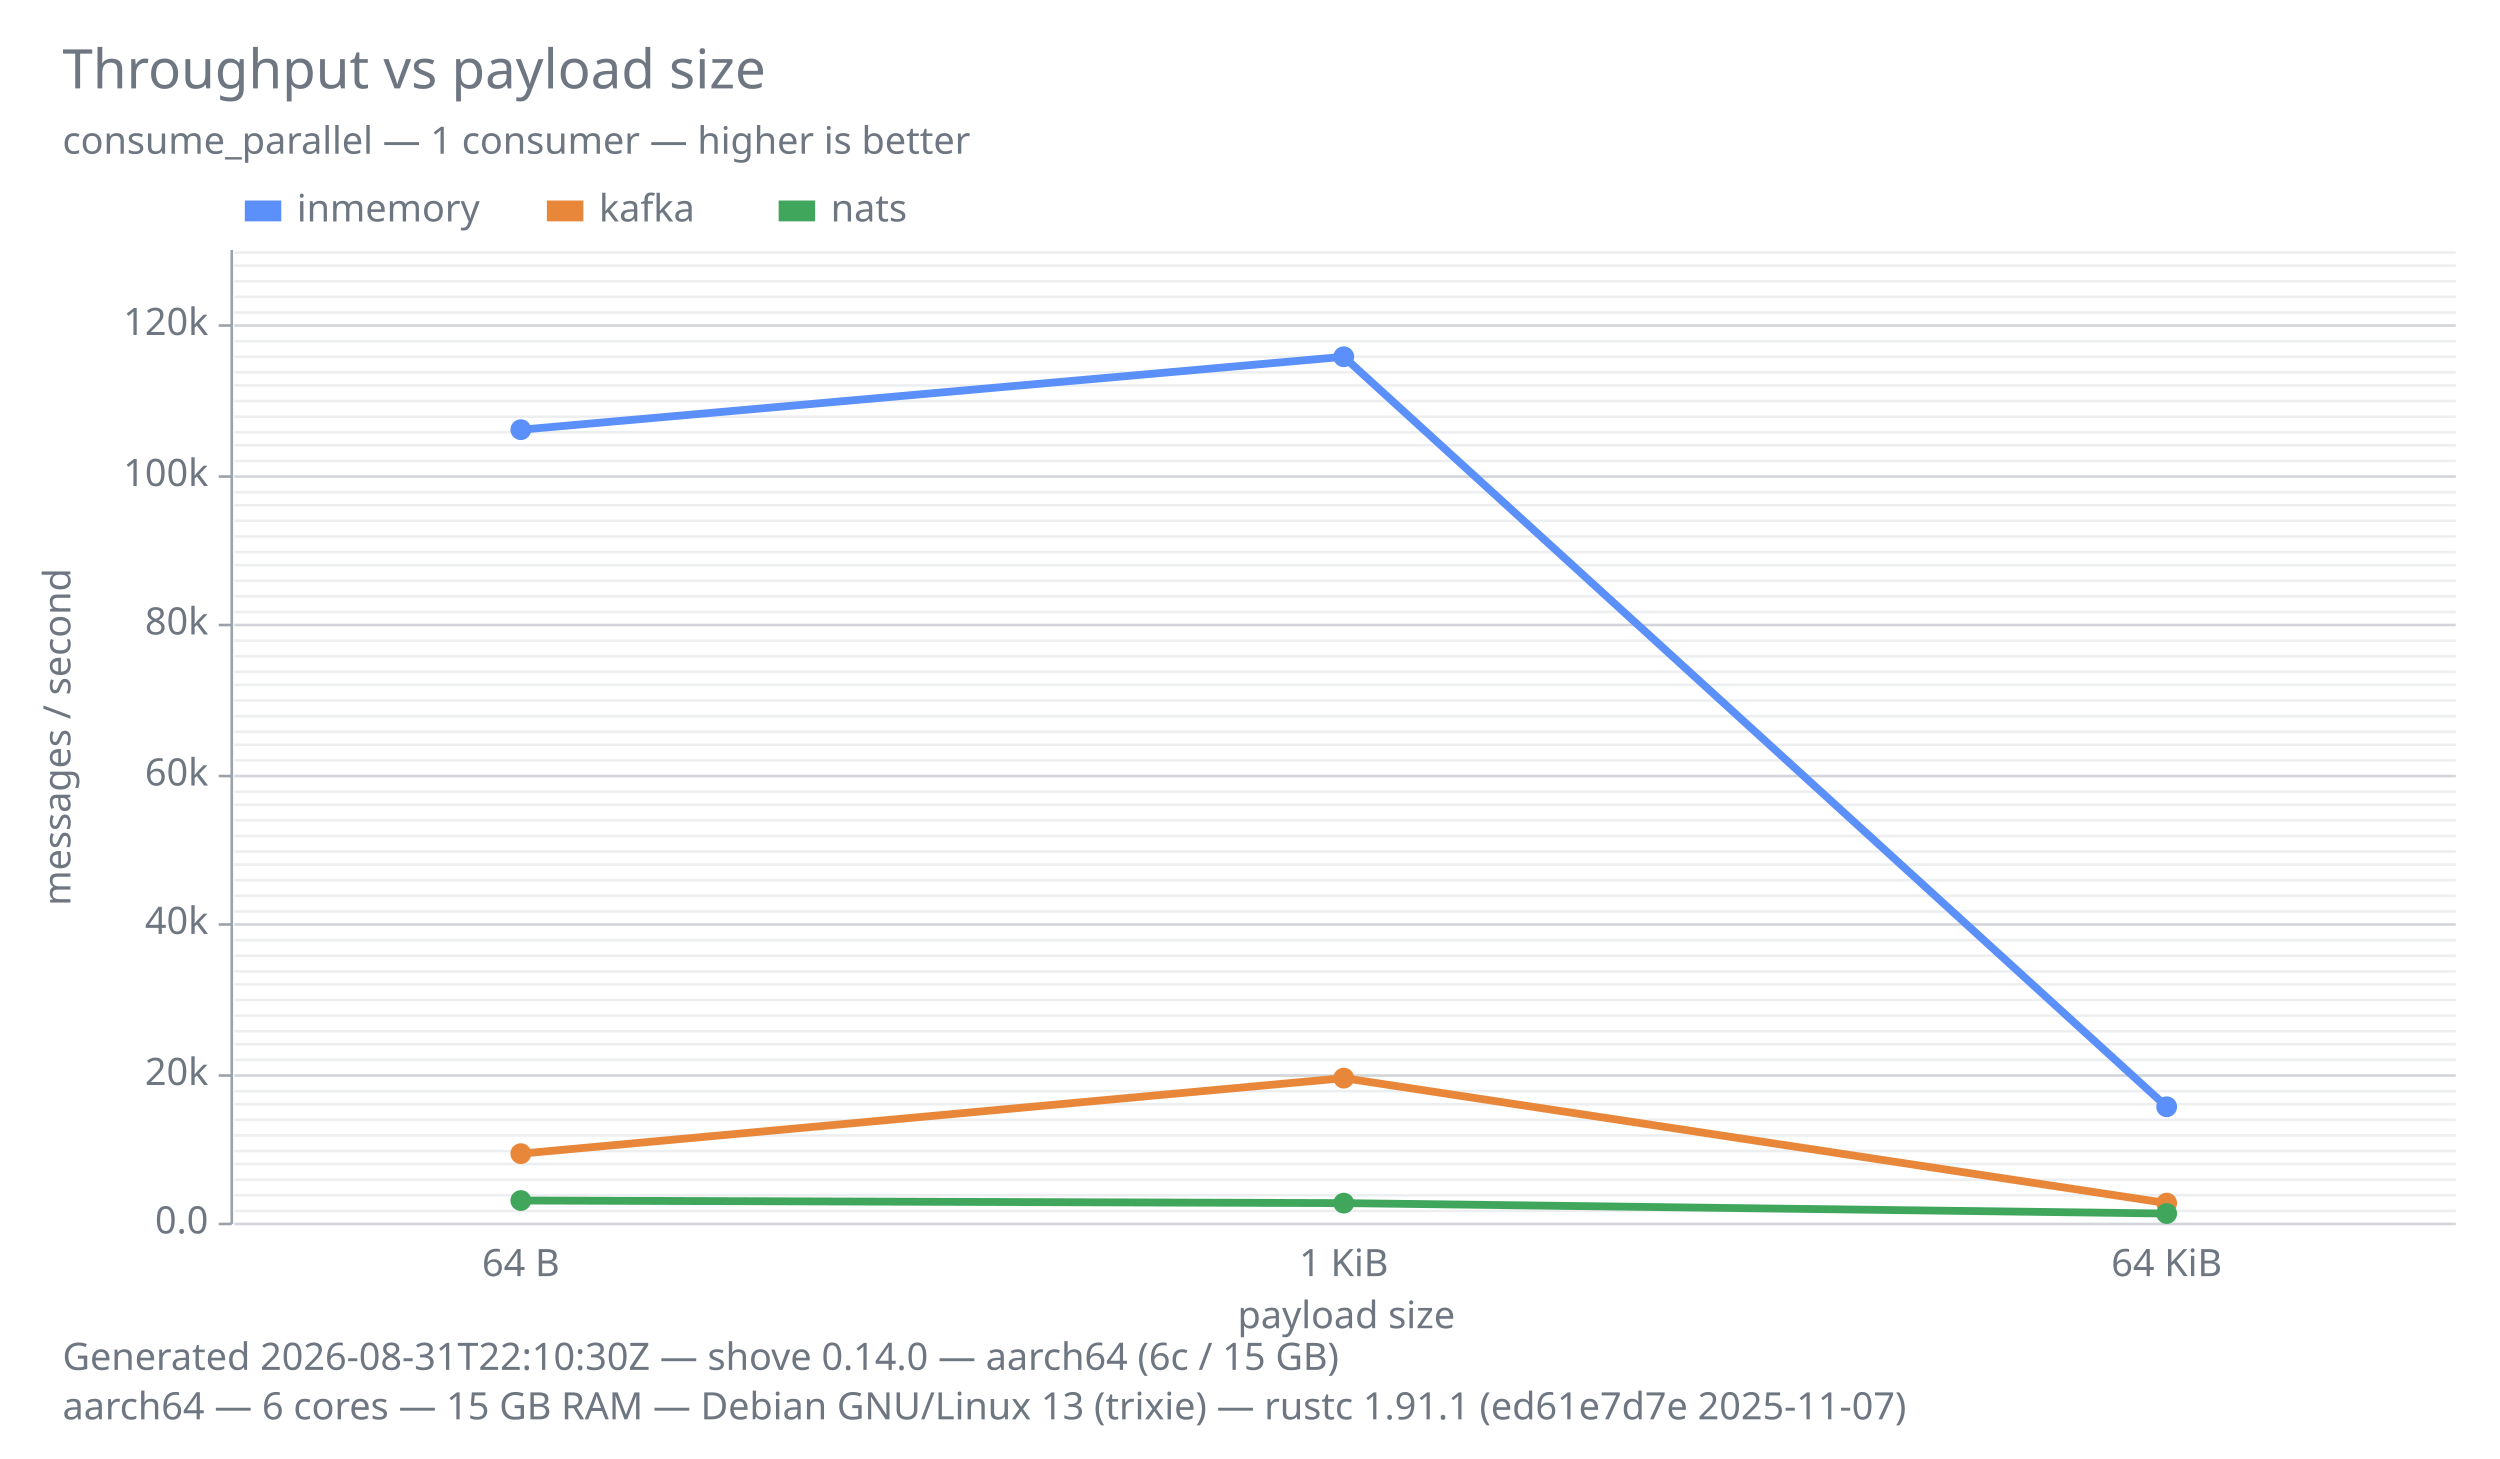
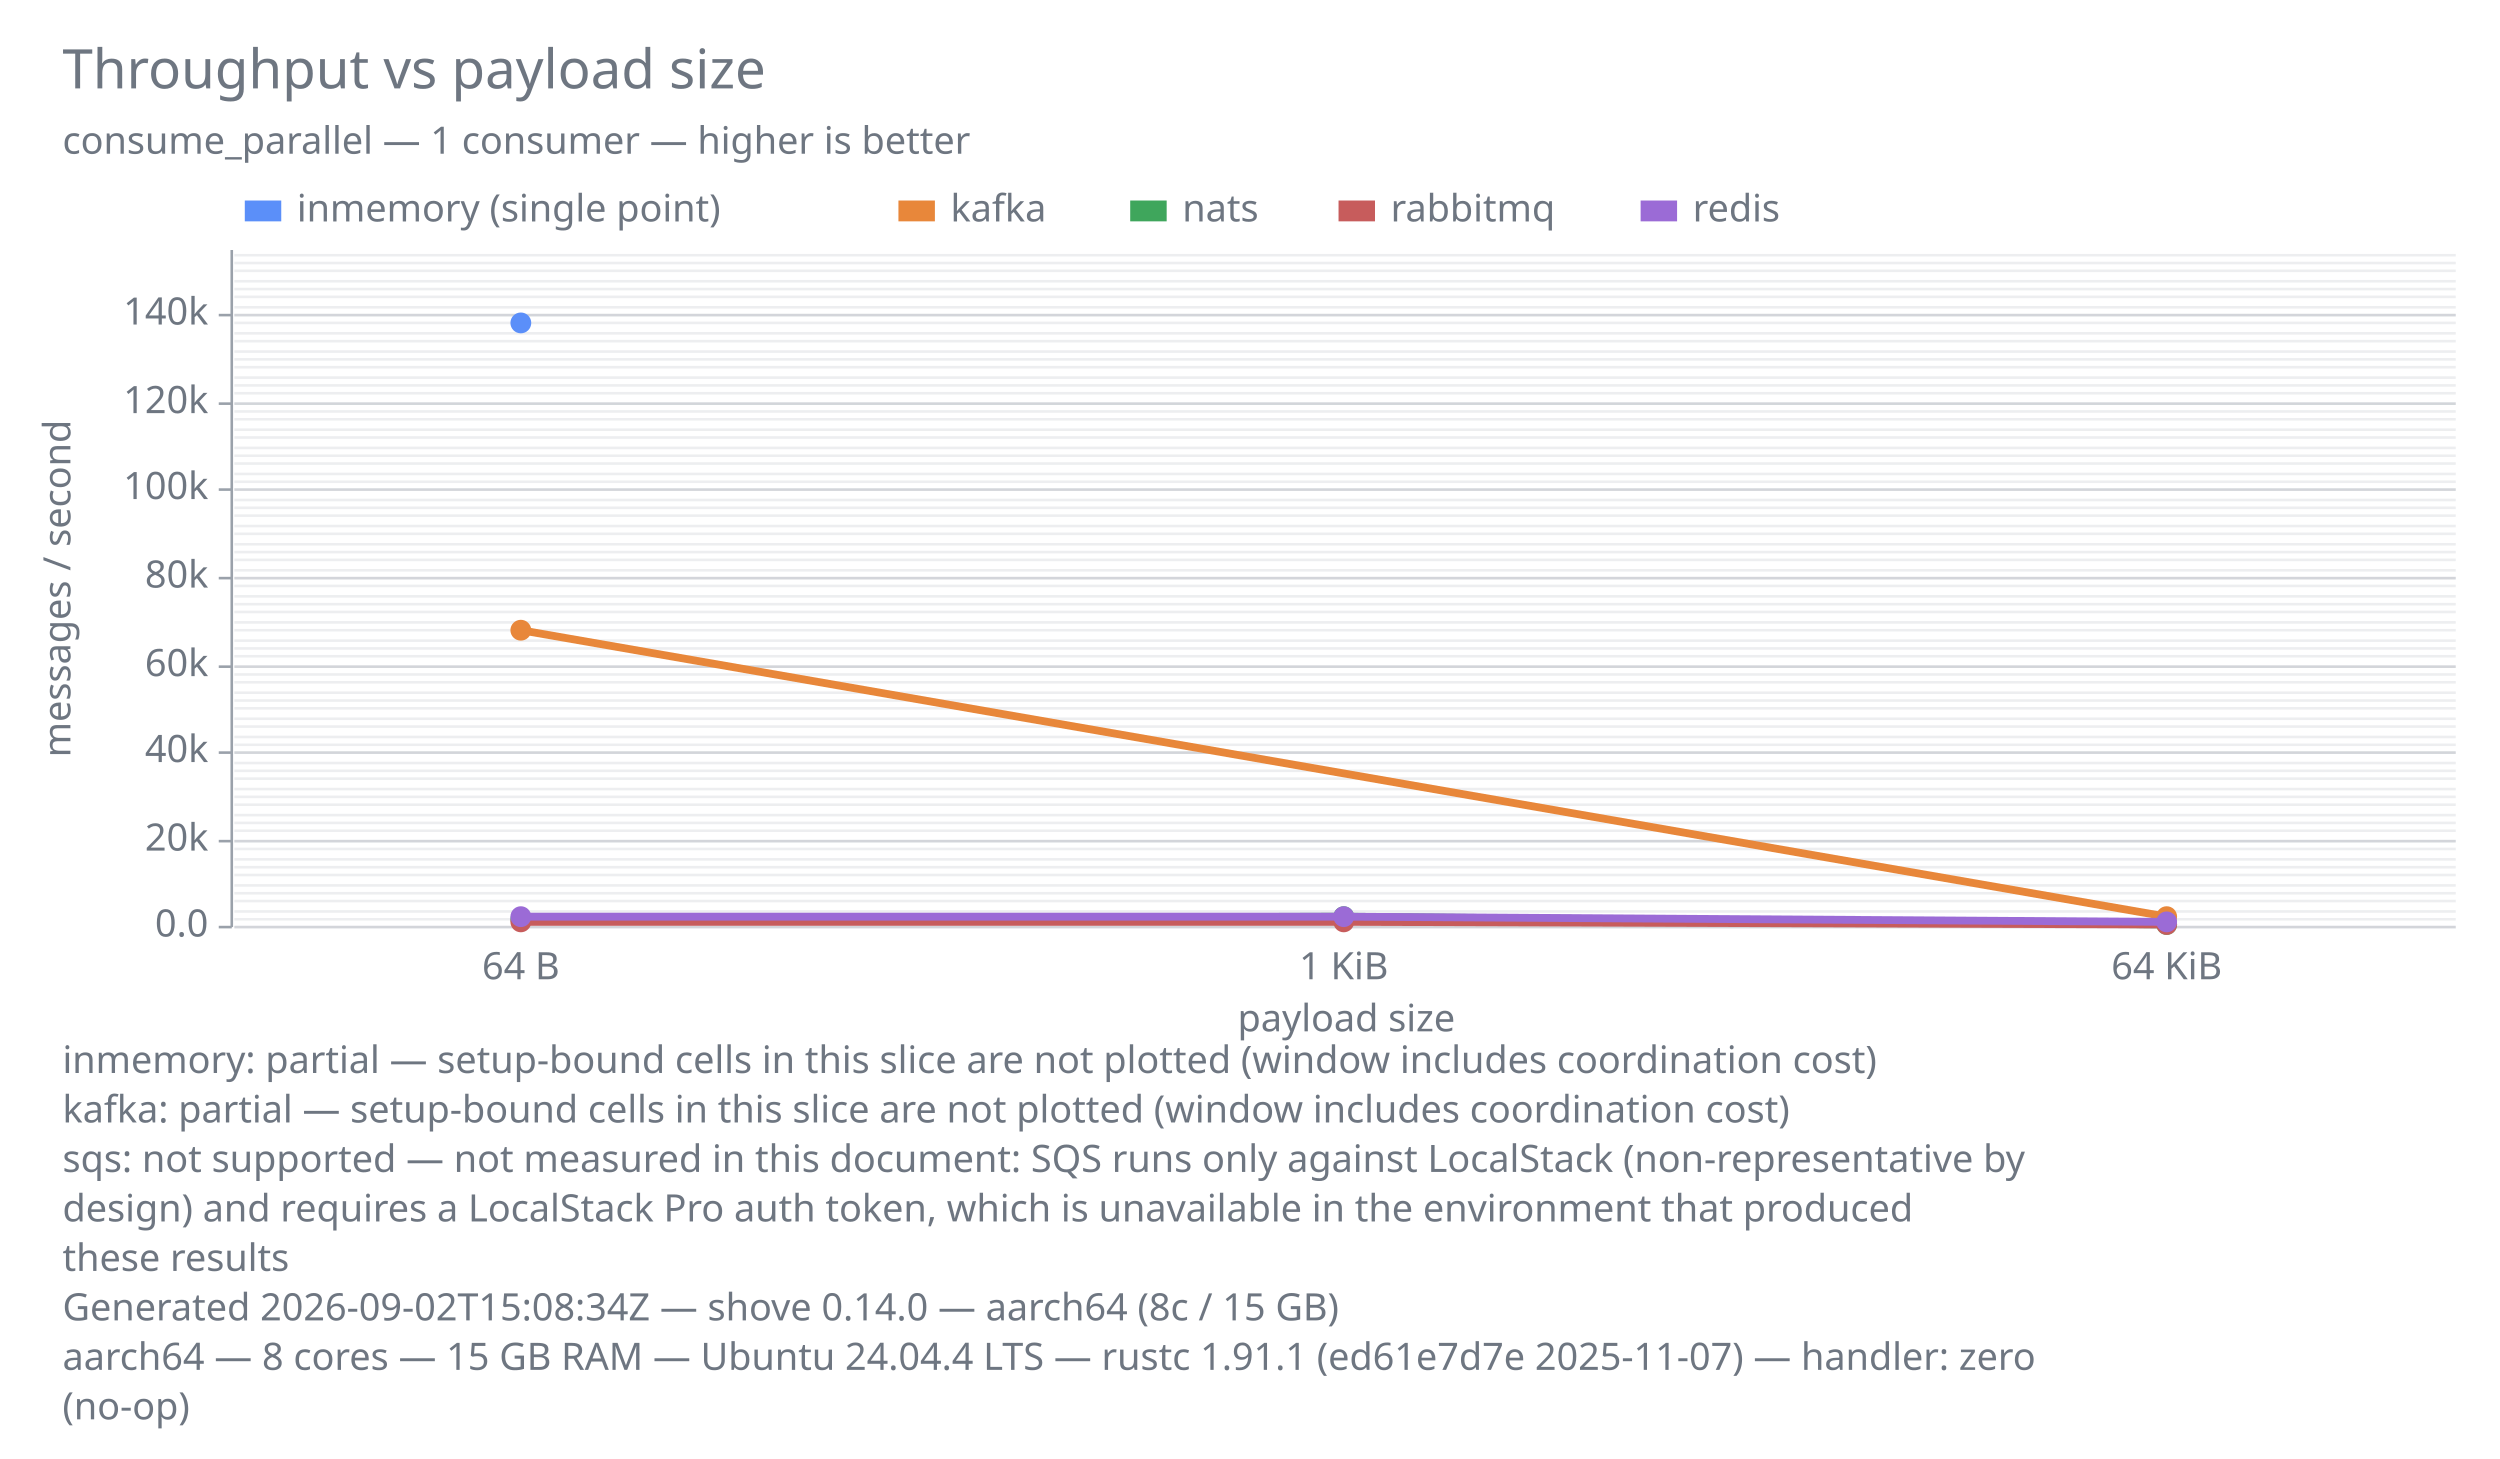
<svg xmlns="http://www.w3.org/2000/svg" width="960" height="560" viewBox="0 0 960 560">
  <text x="24" y="18" dy="0.76em" text-anchor="start" font-family="sans-serif" font-size="20.968" opacity="1" fill="#6E7681">
Throughput vs payload size
</text>
  <text x="24" y="48" dy="0.76em" text-anchor="start" font-family="sans-serif" font-size="14.516" opacity="1" fill="#6E7681">
consume_parallel — 1 consumer — higher is better
</text>
+   <text x="24" y="401" dy="0.76em" text-anchor="start" font-family="sans-serif" font-size="14.516" opacity="1" fill="#6E7681">
+ inmemory: partial — setup-bound cells in this slice are not plotted (window includes coordination cost)
+ </text>
+   <text x="24" y="420" dy="0.76em" text-anchor="start" font-family="sans-serif" font-size="14.516" opacity="1" fill="#6E7681">
+ kafka: partial — setup-bound cells in this slice are not plotted (window includes coordination cost)
+ </text>
+   <text x="24" y="439" dy="0.76em" text-anchor="start" font-family="sans-serif" font-size="14.516" opacity="1" fill="#6E7681">
+ sqs: not supported — not measured in this document: SQS runs only against LocalStack (non-representative by
+ </text>
+   <text x="24" y="458" dy="0.76em" text-anchor="start" font-family="sans-serif" font-size="14.516" opacity="1" fill="#6E7681">
+ design) and requires a LocalStack Pro auth token, which is unavailable in the environment that produced
+ </text>
+   <text x="24" y="477" dy="0.76em" text-anchor="start" font-family="sans-serif" font-size="14.516" opacity="1" fill="#6E7681">
+ these results
+ </text>
+   <text x="24" y="496" dy="0.76em" text-anchor="start" font-family="sans-serif" font-size="14.516" opacity="1" fill="#6E7681">
+ Generated 2026-09-02T15:08:34Z — shove 0.14.0 — aarch64 (8c / 15 GB)
+ </text>
  <text x="24" y="515" dy="0.76em" text-anchor="start" font-family="sans-serif" font-size="14.516" opacity="1" fill="#6E7681">
- Generated 2026-08-31T22:10:30Z — shove 0.14.0 — aarch64 (6c / 15 GB)
+ aarch64 — 8 cores — 15 GB RAM — Ubuntu 24.04.4 LTS — rustc 1.91.1 (ed61e7d7e 2025-11-07) — handler: zero
</text>
  <text x="24" y="534" dy="0.76em" text-anchor="start" font-family="sans-serif" font-size="14.516" opacity="1" fill="#6E7681">
- aarch64 — 6 cores — 15 GB RAM — Debian GNU/Linux 13 (trixie) — rustc 1.91.1 (ed61e7d7e 2025-11-07)
- </text>
-   <line opacity="0.18" stroke="#9AA1AA" stroke-width="1" x1="90" y1="470" x2="943" y2="470" />
-   <line opacity="0.18" stroke="#9AA1AA" stroke-width="1" x1="90" y1="465" x2="943" y2="465" />
-   <line opacity="0.18" stroke="#9AA1AA" stroke-width="1" x1="90" y1="459" x2="943" y2="459" />
-   <line opacity="0.18" stroke="#9AA1AA" stroke-width="1" x1="90" y1="453" x2="943" y2="453" />
-   <line opacity="0.18" stroke="#9AA1AA" stroke-width="1" x1="90" y1="447" x2="943" y2="447" />
-   <line opacity="0.18" stroke="#9AA1AA" stroke-width="1" x1="90" y1="442" x2="943" y2="442" />
-   <line opacity="0.18" stroke="#9AA1AA" stroke-width="1" x1="90" y1="436" x2="943" y2="436" />
-   <line opacity="0.18" stroke="#9AA1AA" stroke-width="1" x1="90" y1="430" x2="943" y2="430" />
-   <line opacity="0.18" stroke="#9AA1AA" stroke-width="1" x1="90" y1="424" x2="943" y2="424" />
-   <line opacity="0.18" stroke="#9AA1AA" stroke-width="1" x1="90" y1="419" x2="943" y2="419" />
-   <line opacity="0.18" stroke="#9AA1AA" stroke-width="1" x1="90" y1="413" x2="943" y2="413" />
-   <line opacity="0.18" stroke="#9AA1AA" stroke-width="1" x1="90" y1="407" x2="943" y2="407" />
-   <line opacity="0.18" stroke="#9AA1AA" stroke-width="1" x1="90" y1="401" x2="943" y2="401" />
-   <line opacity="0.18" stroke="#9AA1AA" stroke-width="1" x1="90" y1="396" x2="943" y2="396" />
-   <line opacity="0.18" stroke="#9AA1AA" stroke-width="1" x1="90" y1="390" x2="943" y2="390" />
-   <line opacity="0.18" stroke="#9AA1AA" stroke-width="1" x1="90" y1="384" x2="943" y2="384" />
-   <line opacity="0.18" stroke="#9AA1AA" stroke-width="1" x1="90" y1="378" x2="943" y2="378" />
-   <line opacity="0.18" stroke="#9AA1AA" stroke-width="1" x1="90" y1="373" x2="943" y2="373" />
-   <line opacity="0.18" stroke="#9AA1AA" stroke-width="1" x1="90" y1="367" x2="943" y2="367" />
-   <line opacity="0.18" stroke="#9AA1AA" stroke-width="1" x1="90" y1="361" x2="943" y2="361" />
-   <line opacity="0.18" stroke="#9AA1AA" stroke-width="1" x1="90" y1="355" x2="943" y2="355" />
+ (no-op)
+ </text>
+   <line opacity="0.18" stroke="#9AA1AA" stroke-width="1" x1="90" y1="356" x2="943" y2="356" />
+   <line opacity="0.18" stroke="#9AA1AA" stroke-width="1" x1="90" y1="353" x2="943" y2="353" />
  <line opacity="0.18" stroke="#9AA1AA" stroke-width="1" x1="90" y1="350" x2="943" y2="350" />
-   <line opacity="0.18" stroke="#9AA1AA" stroke-width="1" x1="90" y1="344" x2="943" y2="344" />
-   <line opacity="0.18" stroke="#9AA1AA" stroke-width="1" x1="90" y1="338" x2="943" y2="338" />
-   <line opacity="0.18" stroke="#9AA1AA" stroke-width="1" x1="90" y1="332" x2="943" y2="332" />
-   <line opacity="0.18" stroke="#9AA1AA" stroke-width="1" x1="90" y1="327" x2="943" y2="327" />
-   <line opacity="0.18" stroke="#9AA1AA" stroke-width="1" x1="90" y1="321" x2="943" y2="321" />
-   <line opacity="0.18" stroke="#9AA1AA" stroke-width="1" x1="90" y1="315" x2="943" y2="315" />
+   <line opacity="0.18" stroke="#9AA1AA" stroke-width="1" x1="90" y1="346" x2="943" y2="346" />
+   <line opacity="0.18" stroke="#9AA1AA" stroke-width="1" x1="90" y1="343" x2="943" y2="343" />
+   <line opacity="0.18" stroke="#9AA1AA" stroke-width="1" x1="90" y1="340" x2="943" y2="340" />
+   <line opacity="0.18" stroke="#9AA1AA" stroke-width="1" x1="90" y1="336" x2="943" y2="336" />
+   <line opacity="0.18" stroke="#9AA1AA" stroke-width="1" x1="90" y1="333" x2="943" y2="333" />
+   <line opacity="0.18" stroke="#9AA1AA" stroke-width="1" x1="90" y1="330" x2="943" y2="330" />
+   <line opacity="0.18" stroke="#9AA1AA" stroke-width="1" x1="90" y1="326" x2="943" y2="326" />
+   <line opacity="0.18" stroke="#9AA1AA" stroke-width="1" x1="90" y1="323" x2="943" y2="323" />
+   <line opacity="0.18" stroke="#9AA1AA" stroke-width="1" x1="90" y1="319" x2="943" y2="319" />
+   <line opacity="0.18" stroke="#9AA1AA" stroke-width="1" x1="90" y1="316" x2="943" y2="316" />
+   <line opacity="0.18" stroke="#9AA1AA" stroke-width="1" x1="90" y1="313" x2="943" y2="313" />
  <line opacity="0.18" stroke="#9AA1AA" stroke-width="1" x1="90" y1="309" x2="943" y2="309" />
-   <line opacity="0.18" stroke="#9AA1AA" stroke-width="1" x1="90" y1="304" x2="943" y2="304" />
-   <line opacity="0.18" stroke="#9AA1AA" stroke-width="1" x1="90" y1="298" x2="943" y2="298" />
-   <line opacity="0.18" stroke="#9AA1AA" stroke-width="1" x1="90" y1="292" x2="943" y2="292" />
+   <line opacity="0.18" stroke="#9AA1AA" stroke-width="1" x1="90" y1="306" x2="943" y2="306" />
+   <line opacity="0.18" stroke="#9AA1AA" stroke-width="1" x1="90" y1="303" x2="943" y2="303" />
+   <line opacity="0.18" stroke="#9AA1AA" stroke-width="1" x1="90" y1="299" x2="943" y2="299" />
+   <line opacity="0.18" stroke="#9AA1AA" stroke-width="1" x1="90" y1="296" x2="943" y2="296" />
+   <line opacity="0.18" stroke="#9AA1AA" stroke-width="1" x1="90" y1="293" x2="943" y2="293" />
+   <line opacity="0.18" stroke="#9AA1AA" stroke-width="1" x1="90" y1="289" x2="943" y2="289" />
  <line opacity="0.18" stroke="#9AA1AA" stroke-width="1" x1="90" y1="286" x2="943" y2="286" />
-   <line opacity="0.18" stroke="#9AA1AA" stroke-width="1" x1="90" y1="281" x2="943" y2="281" />
-   <line opacity="0.18" stroke="#9AA1AA" stroke-width="1" x1="90" y1="275" x2="943" y2="275" />
+   <line opacity="0.18" stroke="#9AA1AA" stroke-width="1" x1="90" y1="283" x2="943" y2="283" />
+   <line opacity="0.18" stroke="#9AA1AA" stroke-width="1" x1="90" y1="279" x2="943" y2="279" />
+   <line opacity="0.18" stroke="#9AA1AA" stroke-width="1" x1="90" y1="276" x2="943" y2="276" />
+   <line opacity="0.18" stroke="#9AA1AA" stroke-width="1" x1="90" y1="272" x2="943" y2="272" />
  <line opacity="0.18" stroke="#9AA1AA" stroke-width="1" x1="90" y1="269" x2="943" y2="269" />
-   <line opacity="0.18" stroke="#9AA1AA" stroke-width="1" x1="90" y1="263" x2="943" y2="263" />
-   <line opacity="0.18" stroke="#9AA1AA" stroke-width="1" x1="90" y1="258" x2="943" y2="258" />
+   <line opacity="0.18" stroke="#9AA1AA" stroke-width="1" x1="90" y1="266" x2="943" y2="266" />
+   <line opacity="0.18" stroke="#9AA1AA" stroke-width="1" x1="90" y1="262" x2="943" y2="262" />
+   <line opacity="0.18" stroke="#9AA1AA" stroke-width="1" x1="90" y1="259" x2="943" y2="259" />
+   <line opacity="0.18" stroke="#9AA1AA" stroke-width="1" x1="90" y1="256" x2="943" y2="256" />
  <line opacity="0.18" stroke="#9AA1AA" stroke-width="1" x1="90" y1="252" x2="943" y2="252" />
+   <line opacity="0.18" stroke="#9AA1AA" stroke-width="1" x1="90" y1="249" x2="943" y2="249" />
  <line opacity="0.18" stroke="#9AA1AA" stroke-width="1" x1="90" y1="246" x2="943" y2="246" />
-   <line opacity="0.18" stroke="#9AA1AA" stroke-width="1" x1="90" y1="240" x2="943" y2="240" />
+   <line opacity="0.18" stroke="#9AA1AA" stroke-width="1" x1="90" y1="242" x2="943" y2="242" />
+   <line opacity="0.18" stroke="#9AA1AA" stroke-width="1" x1="90" y1="239" x2="943" y2="239" />
  <line opacity="0.18" stroke="#9AA1AA" stroke-width="1" x1="90" y1="235" x2="943" y2="235" />
+   <line opacity="0.18" stroke="#9AA1AA" stroke-width="1" x1="90" y1="232" x2="943" y2="232" />
  <line opacity="0.18" stroke="#9AA1AA" stroke-width="1" x1="90" y1="229" x2="943" y2="229" />
-   <line opacity="0.18" stroke="#9AA1AA" stroke-width="1" x1="90" y1="223" x2="943" y2="223" />
-   <line opacity="0.18" stroke="#9AA1AA" stroke-width="1" x1="90" y1="217" x2="943" y2="217" />
+   <line opacity="0.18" stroke="#9AA1AA" stroke-width="1" x1="90" y1="225" x2="943" y2="225" />
+   <line opacity="0.18" stroke="#9AA1AA" stroke-width="1" x1="90" y1="222" x2="943" y2="222" />
+   <line opacity="0.18" stroke="#9AA1AA" stroke-width="1" x1="90" y1="219" x2="943" y2="219" />
+   <line opacity="0.18" stroke="#9AA1AA" stroke-width="1" x1="90" y1="215" x2="943" y2="215" />
  <line opacity="0.18" stroke="#9AA1AA" stroke-width="1" x1="90" y1="212" x2="943" y2="212" />
-   <line opacity="0.18" stroke="#9AA1AA" stroke-width="1" x1="90" y1="206" x2="943" y2="206" />
-   <line opacity="0.18" stroke="#9AA1AA" stroke-width="1" x1="90" y1="200" x2="943" y2="200" />
-   <line opacity="0.18" stroke="#9AA1AA" stroke-width="1" x1="90" y1="194" x2="943" y2="194" />
-   <line opacity="0.18" stroke="#9AA1AA" stroke-width="1" x1="90" y1="189" x2="943" y2="189" />
-   <line opacity="0.18" stroke="#9AA1AA" stroke-width="1" x1="90" y1="183" x2="943" y2="183" />
-   <line opacity="0.18" stroke="#9AA1AA" stroke-width="1" x1="90" y1="177" x2="943" y2="177" />
-   <line opacity="0.18" stroke="#9AA1AA" stroke-width="1" x1="90" y1="171" x2="943" y2="171" />
-   <line opacity="0.18" stroke="#9AA1AA" stroke-width="1" x1="90" y1="166" x2="943" y2="166" />
-   <line opacity="0.18" stroke="#9AA1AA" stroke-width="1" x1="90" y1="160" x2="943" y2="160" />
-   <line opacity="0.18" stroke="#9AA1AA" stroke-width="1" x1="90" y1="154" x2="943" y2="154" />
+   <line opacity="0.18" stroke="#9AA1AA" stroke-width="1" x1="90" y1="209" x2="943" y2="209" />
+   <line opacity="0.18" stroke="#9AA1AA" stroke-width="1" x1="90" y1="205" x2="943" y2="205" />
+   <line opacity="0.18" stroke="#9AA1AA" stroke-width="1" x1="90" y1="202" x2="943" y2="202" />
+   <line opacity="0.18" stroke="#9AA1AA" stroke-width="1" x1="90" y1="198" x2="943" y2="198" />
+   <line opacity="0.18" stroke="#9AA1AA" stroke-width="1" x1="90" y1="195" x2="943" y2="195" />
+   <line opacity="0.18" stroke="#9AA1AA" stroke-width="1" x1="90" y1="192" x2="943" y2="192" />
+   <line opacity="0.18" stroke="#9AA1AA" stroke-width="1" x1="90" y1="188" x2="943" y2="188" />
+   <line opacity="0.18" stroke="#9AA1AA" stroke-width="1" x1="90" y1="185" x2="943" y2="185" />
+   <line opacity="0.18" stroke="#9AA1AA" stroke-width="1" x1="90" y1="182" x2="943" y2="182" />
+   <line opacity="0.18" stroke="#9AA1AA" stroke-width="1" x1="90" y1="178" x2="943" y2="178" />
+   <line opacity="0.18" stroke="#9AA1AA" stroke-width="1" x1="90" y1="175" x2="943" y2="175" />
+   <line opacity="0.18" stroke="#9AA1AA" stroke-width="1" x1="90" y1="172" x2="943" y2="172" />
+   <line opacity="0.18" stroke="#9AA1AA" stroke-width="1" x1="90" y1="168" x2="943" y2="168" />
+   <line opacity="0.18" stroke="#9AA1AA" stroke-width="1" x1="90" y1="165" x2="943" y2="165" />
+   <line opacity="0.18" stroke="#9AA1AA" stroke-width="1" x1="90" y1="161" x2="943" y2="161" />
+   <line opacity="0.18" stroke="#9AA1AA" stroke-width="1" x1="90" y1="158" x2="943" y2="158" />
+   <line opacity="0.18" stroke="#9AA1AA" stroke-width="1" x1="90" y1="155" x2="943" y2="155" />
+   <line opacity="0.18" stroke="#9AA1AA" stroke-width="1" x1="90" y1="151" x2="943" y2="151" />
  <line opacity="0.18" stroke="#9AA1AA" stroke-width="1" x1="90" y1="148" x2="943" y2="148" />
-   <line opacity="0.18" stroke="#9AA1AA" stroke-width="1" x1="90" y1="143" x2="943" y2="143" />
-   <line opacity="0.18" stroke="#9AA1AA" stroke-width="1" x1="90" y1="137" x2="943" y2="137" />
+   <line opacity="0.18" stroke="#9AA1AA" stroke-width="1" x1="90" y1="145" x2="943" y2="145" />
+   <line opacity="0.18" stroke="#9AA1AA" stroke-width="1" x1="90" y1="141" x2="943" y2="141" />
+   <line opacity="0.18" stroke="#9AA1AA" stroke-width="1" x1="90" y1="138" x2="943" y2="138" />
+   <line opacity="0.18" stroke="#9AA1AA" stroke-width="1" x1="90" y1="135" x2="943" y2="135" />
  <line opacity="0.18" stroke="#9AA1AA" stroke-width="1" x1="90" y1="131" x2="943" y2="131" />
-   <line opacity="0.18" stroke="#9AA1AA" stroke-width="1" x1="90" y1="125" x2="943" y2="125" />
-   <line opacity="0.18" stroke="#9AA1AA" stroke-width="1" x1="90" y1="120" x2="943" y2="120" />
+   <line opacity="0.18" stroke="#9AA1AA" stroke-width="1" x1="90" y1="128" x2="943" y2="128" />
+   <line opacity="0.18" stroke="#9AA1AA" stroke-width="1" x1="90" y1="124" x2="943" y2="124" />
+   <line opacity="0.18" stroke="#9AA1AA" stroke-width="1" x1="90" y1="121" x2="943" y2="121" />
+   <line opacity="0.18" stroke="#9AA1AA" stroke-width="1" x1="90" y1="118" x2="943" y2="118" />
  <line opacity="0.18" stroke="#9AA1AA" stroke-width="1" x1="90" y1="114" x2="943" y2="114" />
+   <line opacity="0.18" stroke="#9AA1AA" stroke-width="1" x1="90" y1="111" x2="943" y2="111" />
  <line opacity="0.18" stroke="#9AA1AA" stroke-width="1" x1="90" y1="108" x2="943" y2="108" />
-   <line opacity="0.18" stroke="#9AA1AA" stroke-width="1" x1="90" y1="102" x2="943" y2="102" />
-   <line opacity="0.18" stroke="#9AA1AA" stroke-width="1" x1="90" y1="97" x2="943" y2="97" />
-   <text x="16" y="283" dy="0.76em" text-anchor="middle" font-family="sans-serif" font-size="14.516" opacity="1" fill="#6E7681" transform="rotate(270, 16, 283)">
+   <line opacity="0.18" stroke="#9AA1AA" stroke-width="1" x1="90" y1="104" x2="943" y2="104" />
+   <line opacity="0.18" stroke="#9AA1AA" stroke-width="1" x1="90" y1="101" x2="943" y2="101" />
+   <line opacity="0.18" stroke="#9AA1AA" stroke-width="1" x1="90" y1="98" x2="943" y2="98" />
+   <text x="16" y="226" dy="0.76em" text-anchor="middle" font-family="sans-serif" font-size="14.516" opacity="1" fill="#6E7681" transform="rotate(270, 16, 226)">
messages / second
</text>
-   <line opacity="0.32" stroke="#9AA1AA" stroke-width="1" x1="90" y1="470" x2="943" y2="470" />
-   <line opacity="0.32" stroke="#9AA1AA" stroke-width="1" x1="90" y1="413" x2="943" y2="413" />
-   <line opacity="0.32" stroke="#9AA1AA" stroke-width="1" x1="90" y1="355" x2="943" y2="355" />
-   <line opacity="0.32" stroke="#9AA1AA" stroke-width="1" x1="90" y1="298" x2="943" y2="298" />
-   <line opacity="0.32" stroke="#9AA1AA" stroke-width="1" x1="90" y1="240" x2="943" y2="240" />
-   <line opacity="0.32" stroke="#9AA1AA" stroke-width="1" x1="90" y1="183" x2="943" y2="183" />
-   <line opacity="0.32" stroke="#9AA1AA" stroke-width="1" x1="90" y1="125" x2="943" y2="125" />
-   <polyline fill="none" opacity="1" stroke="#9AA1AA" stroke-width="1" points="89,96 89,470 " />
-   <text x="80" y="470" dy="0.5ex" text-anchor="end" font-family="sans-serif" font-size="14.516" opacity="1" fill="#6E7681">
+   <line opacity="0.32" stroke="#9AA1AA" stroke-width="1" x1="90" y1="356" x2="943" y2="356" />
+   <line opacity="0.32" stroke="#9AA1AA" stroke-width="1" x1="90" y1="323" x2="943" y2="323" />
+   <line opacity="0.32" stroke="#9AA1AA" stroke-width="1" x1="90" y1="289" x2="943" y2="289" />
+   <line opacity="0.32" stroke="#9AA1AA" stroke-width="1" x1="90" y1="256" x2="943" y2="256" />
+   <line opacity="0.32" stroke="#9AA1AA" stroke-width="1" x1="90" y1="222" x2="943" y2="222" />
+   <line opacity="0.32" stroke="#9AA1AA" stroke-width="1" x1="90" y1="188" x2="943" y2="188" />
+   <line opacity="0.32" stroke="#9AA1AA" stroke-width="1" x1="90" y1="155" x2="943" y2="155" />
+   <line opacity="0.32" stroke="#9AA1AA" stroke-width="1" x1="90" y1="121" x2="943" y2="121" />
+   <polyline fill="none" opacity="1" stroke="#9AA1AA" stroke-width="1" points="89,96 89,356 " />
+   <text x="80" y="356" dy="0.5ex" text-anchor="end" font-family="sans-serif" font-size="14.516" opacity="1" fill="#6E7681">
0.0
</text>
-   <polyline fill="none" opacity="1" stroke="#9AA1AA" stroke-width="1" points="84,470 89,470 " />
-   <text x="80" y="413" dy="0.5ex" text-anchor="end" font-family="sans-serif" font-size="14.516" opacity="1" fill="#6E7681">
+   <polyline fill="none" opacity="1" stroke="#9AA1AA" stroke-width="1" points="84,356 89,356 " />
+   <text x="80" y="323" dy="0.5ex" text-anchor="end" font-family="sans-serif" font-size="14.516" opacity="1" fill="#6E7681">
20k
</text>
-   <polyline fill="none" opacity="1" stroke="#9AA1AA" stroke-width="1" points="84,413 89,413 " />
-   <text x="80" y="355" dy="0.5ex" text-anchor="end" font-family="sans-serif" font-size="14.516" opacity="1" fill="#6E7681">
+   <polyline fill="none" opacity="1" stroke="#9AA1AA" stroke-width="1" points="84,323 89,323 " />
+   <text x="80" y="289" dy="0.5ex" text-anchor="end" font-family="sans-serif" font-size="14.516" opacity="1" fill="#6E7681">
40k
</text>
-   <polyline fill="none" opacity="1" stroke="#9AA1AA" stroke-width="1" points="84,355 89,355 " />
-   <text x="80" y="298" dy="0.5ex" text-anchor="end" font-family="sans-serif" font-size="14.516" opacity="1" fill="#6E7681">
+   <polyline fill="none" opacity="1" stroke="#9AA1AA" stroke-width="1" points="84,289 89,289 " />
+   <text x="80" y="256" dy="0.5ex" text-anchor="end" font-family="sans-serif" font-size="14.516" opacity="1" fill="#6E7681">
60k
</text>
-   <polyline fill="none" opacity="1" stroke="#9AA1AA" stroke-width="1" points="84,298 89,298 " />
-   <text x="80" y="240" dy="0.5ex" text-anchor="end" font-family="sans-serif" font-size="14.516" opacity="1" fill="#6E7681">
+   <polyline fill="none" opacity="1" stroke="#9AA1AA" stroke-width="1" points="84,256 89,256 " />
+   <text x="80" y="222" dy="0.5ex" text-anchor="end" font-family="sans-serif" font-size="14.516" opacity="1" fill="#6E7681">
80k
</text>
-   <polyline fill="none" opacity="1" stroke="#9AA1AA" stroke-width="1" points="84,240 89,240 " />
-   <text x="80" y="183" dy="0.5ex" text-anchor="end" font-family="sans-serif" font-size="14.516" opacity="1" fill="#6E7681">
+   <polyline fill="none" opacity="1" stroke="#9AA1AA" stroke-width="1" points="84,222 89,222 " />
+   <text x="80" y="188" dy="0.5ex" text-anchor="end" font-family="sans-serif" font-size="14.516" opacity="1" fill="#6E7681">
100k
</text>
-   <polyline fill="none" opacity="1" stroke="#9AA1AA" stroke-width="1" points="84,183 89,183 " />
-   <text x="80" y="125" dy="0.5ex" text-anchor="end" font-family="sans-serif" font-size="14.516" opacity="1" fill="#6E7681">
+   <polyline fill="none" opacity="1" stroke="#9AA1AA" stroke-width="1" points="84,188 89,188 " />
+   <text x="80" y="155" dy="0.5ex" text-anchor="end" font-family="sans-serif" font-size="14.516" opacity="1" fill="#6E7681">
120k
</text>
-   <polyline fill="none" opacity="1" stroke="#9AA1AA" stroke-width="1" points="84,125 89,125 " />
-   <polyline fill="none" opacity="1" stroke="#5B8FF9" stroke-width="3" points="200,165 516,137 832,425 " />
-   <circle cx="200" cy="165" r="4" opacity="1" fill="#5B8FF9" stroke="none" stroke-width="0" />
-   <circle cx="516" cy="137" r="4" opacity="1" fill="#5B8FF9" stroke="none" stroke-width="0" />
-   <circle cx="832" cy="425" r="4" opacity="1" fill="#5B8FF9" stroke="none" stroke-width="0" />
-   <polyline fill="none" opacity="1" stroke="#E8873A" stroke-width="3" points="200,443 516,414 832,462 " />
-   <circle cx="200" cy="443" r="4" opacity="1" fill="#E8873A" stroke="none" stroke-width="0" />
-   <circle cx="516" cy="414" r="4" opacity="1" fill="#E8873A" stroke="none" stroke-width="0" />
-   <circle cx="832" cy="462" r="4" opacity="1" fill="#E8873A" stroke="none" stroke-width="0" />
-   <polyline fill="none" opacity="1" stroke="#3FA65C" stroke-width="3" points="200,461 516,462 832,466 " />
-   <circle cx="200" cy="461" r="4" opacity="1" fill="#3FA65C" stroke="none" stroke-width="0" />
-   <circle cx="516" cy="462" r="4" opacity="1" fill="#3FA65C" stroke="none" stroke-width="0" />
-   <circle cx="832" cy="466" r="4" opacity="1" fill="#3FA65C" stroke="none" stroke-width="0" />
-   <text x="200" y="479" dy="0.76em" text-anchor="middle" font-family="sans-serif" font-size="14.516" opacity="1" fill="#6E7681">
+   <polyline fill="none" opacity="1" stroke="#9AA1AA" stroke-width="1" points="84,155 89,155 " />
+   <text x="80" y="121" dy="0.5ex" text-anchor="end" font-family="sans-serif" font-size="14.516" opacity="1" fill="#6E7681">
+ 140k
+ </text>
+   <polyline fill="none" opacity="1" stroke="#9AA1AA" stroke-width="1" points="84,121 89,121 " />
+   <polyline fill="none" opacity="1" stroke="#5B8FF9" stroke-width="3" points="200,124 " />
+   <circle cx="200" cy="124" r="4" opacity="1" fill="#5B8FF9" stroke="none" stroke-width="0" />
+   <polyline fill="none" opacity="1" stroke="#E8873A" stroke-width="3" points="200,242 832,352 " />
+   <circle cx="200" cy="242" r="4" opacity="1" fill="#E8873A" stroke="none" stroke-width="0" />
+   <circle cx="832" cy="352" r="4" opacity="1" fill="#E8873A" stroke="none" stroke-width="0" />
+   <polyline fill="none" opacity="1" stroke="#3FA65C" stroke-width="3" points="200,353 516,352 832,355 " />
+   <circle cx="200" cy="353" r="4" opacity="1" fill="#3FA65C" stroke="none" stroke-width="0" />
+   <circle cx="516" cy="352" r="4" opacity="1" fill="#3FA65C" stroke="none" stroke-width="0" />
+   <circle cx="832" cy="355" r="4" opacity="1" fill="#3FA65C" stroke="none" stroke-width="0" />
+   <polyline fill="none" opacity="1" stroke="#C75C5C" stroke-width="3" points="200,354 516,354 832,355 " />
+   <circle cx="200" cy="354" r="4" opacity="1" fill="#C75C5C" stroke="none" stroke-width="0" />
+   <circle cx="516" cy="354" r="4" opacity="1" fill="#C75C5C" stroke="none" stroke-width="0" />
+   <circle cx="832" cy="355" r="4" opacity="1" fill="#C75C5C" stroke="none" stroke-width="0" />
+   <polyline fill="none" opacity="1" stroke="#9B6BD6" stroke-width="3" points="200,352 516,352 832,354 " />
+   <circle cx="200" cy="352" r="4" opacity="1" fill="#9B6BD6" stroke="none" stroke-width="0" />
+   <circle cx="516" cy="352" r="4" opacity="1" fill="#9B6BD6" stroke="none" stroke-width="0" />
+   <circle cx="832" cy="354" r="4" opacity="1" fill="#9B6BD6" stroke="none" stroke-width="0" />
+   <text x="200" y="365" dy="0.76em" text-anchor="middle" font-family="sans-serif" font-size="14.516" opacity="1" fill="#6E7681">
64 B
</text>
-   <text x="516" y="479" dy="0.76em" text-anchor="middle" font-family="sans-serif" font-size="14.516" opacity="1" fill="#6E7681">
+   <text x="516" y="365" dy="0.76em" text-anchor="middle" font-family="sans-serif" font-size="14.516" opacity="1" fill="#6E7681">
1 KiB
</text>
-   <text x="832" y="479" dy="0.76em" text-anchor="middle" font-family="sans-serif" font-size="14.516" opacity="1" fill="#6E7681">
+   <text x="832" y="365" dy="0.76em" text-anchor="middle" font-family="sans-serif" font-size="14.516" opacity="1" fill="#6E7681">
64 KiB
</text>
-   <text x="517" y="499" dy="0.76em" text-anchor="middle" font-family="sans-serif" font-size="14.516" opacity="1" fill="#6E7681">
+   <text x="517" y="385" dy="0.76em" text-anchor="middle" font-family="sans-serif" font-size="14.516" opacity="1" fill="#6E7681">
payload size
</text>
  <rect x="94" y="77" width="14" height="8" opacity="1" fill="#5B8FF9" stroke="none" />
  <text x="114" y="74" dy="0.76em" text-anchor="start" font-family="sans-serif" font-size="14.516" opacity="1" fill="#6E7681">
- inmemory
- </text>
-   <rect x="210" y="77" width="14" height="8" opacity="1" fill="#E8873A" stroke="none" />
-   <text x="230" y="74" dy="0.76em" text-anchor="start" font-family="sans-serif" font-size="14.516" opacity="1" fill="#6E7681">
+ inmemory (single point)
+ </text>
+   <rect x="345" y="77" width="14" height="8" opacity="1" fill="#E8873A" stroke="none" />
+   <text x="365" y="74" dy="0.76em" text-anchor="start" font-family="sans-serif" font-size="14.516" opacity="1" fill="#6E7681">
kafka
</text>
-   <rect x="299" y="77" width="14" height="8" opacity="1" fill="#3FA65C" stroke="none" />
-   <text x="319" y="74" dy="0.76em" text-anchor="start" font-family="sans-serif" font-size="14.516" opacity="1" fill="#6E7681">
+   <rect x="434" y="77" width="14" height="8" opacity="1" fill="#3FA65C" stroke="none" />
+   <text x="454" y="74" dy="0.76em" text-anchor="start" font-family="sans-serif" font-size="14.516" opacity="1" fill="#6E7681">
nats
</text>
+   <rect x="514" y="77" width="14" height="8" opacity="1" fill="#C75C5C" stroke="none" />
+   <text x="534" y="74" dy="0.76em" text-anchor="start" font-family="sans-serif" font-size="14.516" opacity="1" fill="#6E7681">
+ rabbitmq
+ </text>
+   <rect x="630" y="77" width="14" height="8" opacity="1" fill="#9B6BD6" stroke="none" />
+   <text x="650" y="74" dy="0.76em" text-anchor="start" font-family="sans-serif" font-size="14.516" opacity="1" fill="#6E7681">
+ redis
+ </text>
</svg>
